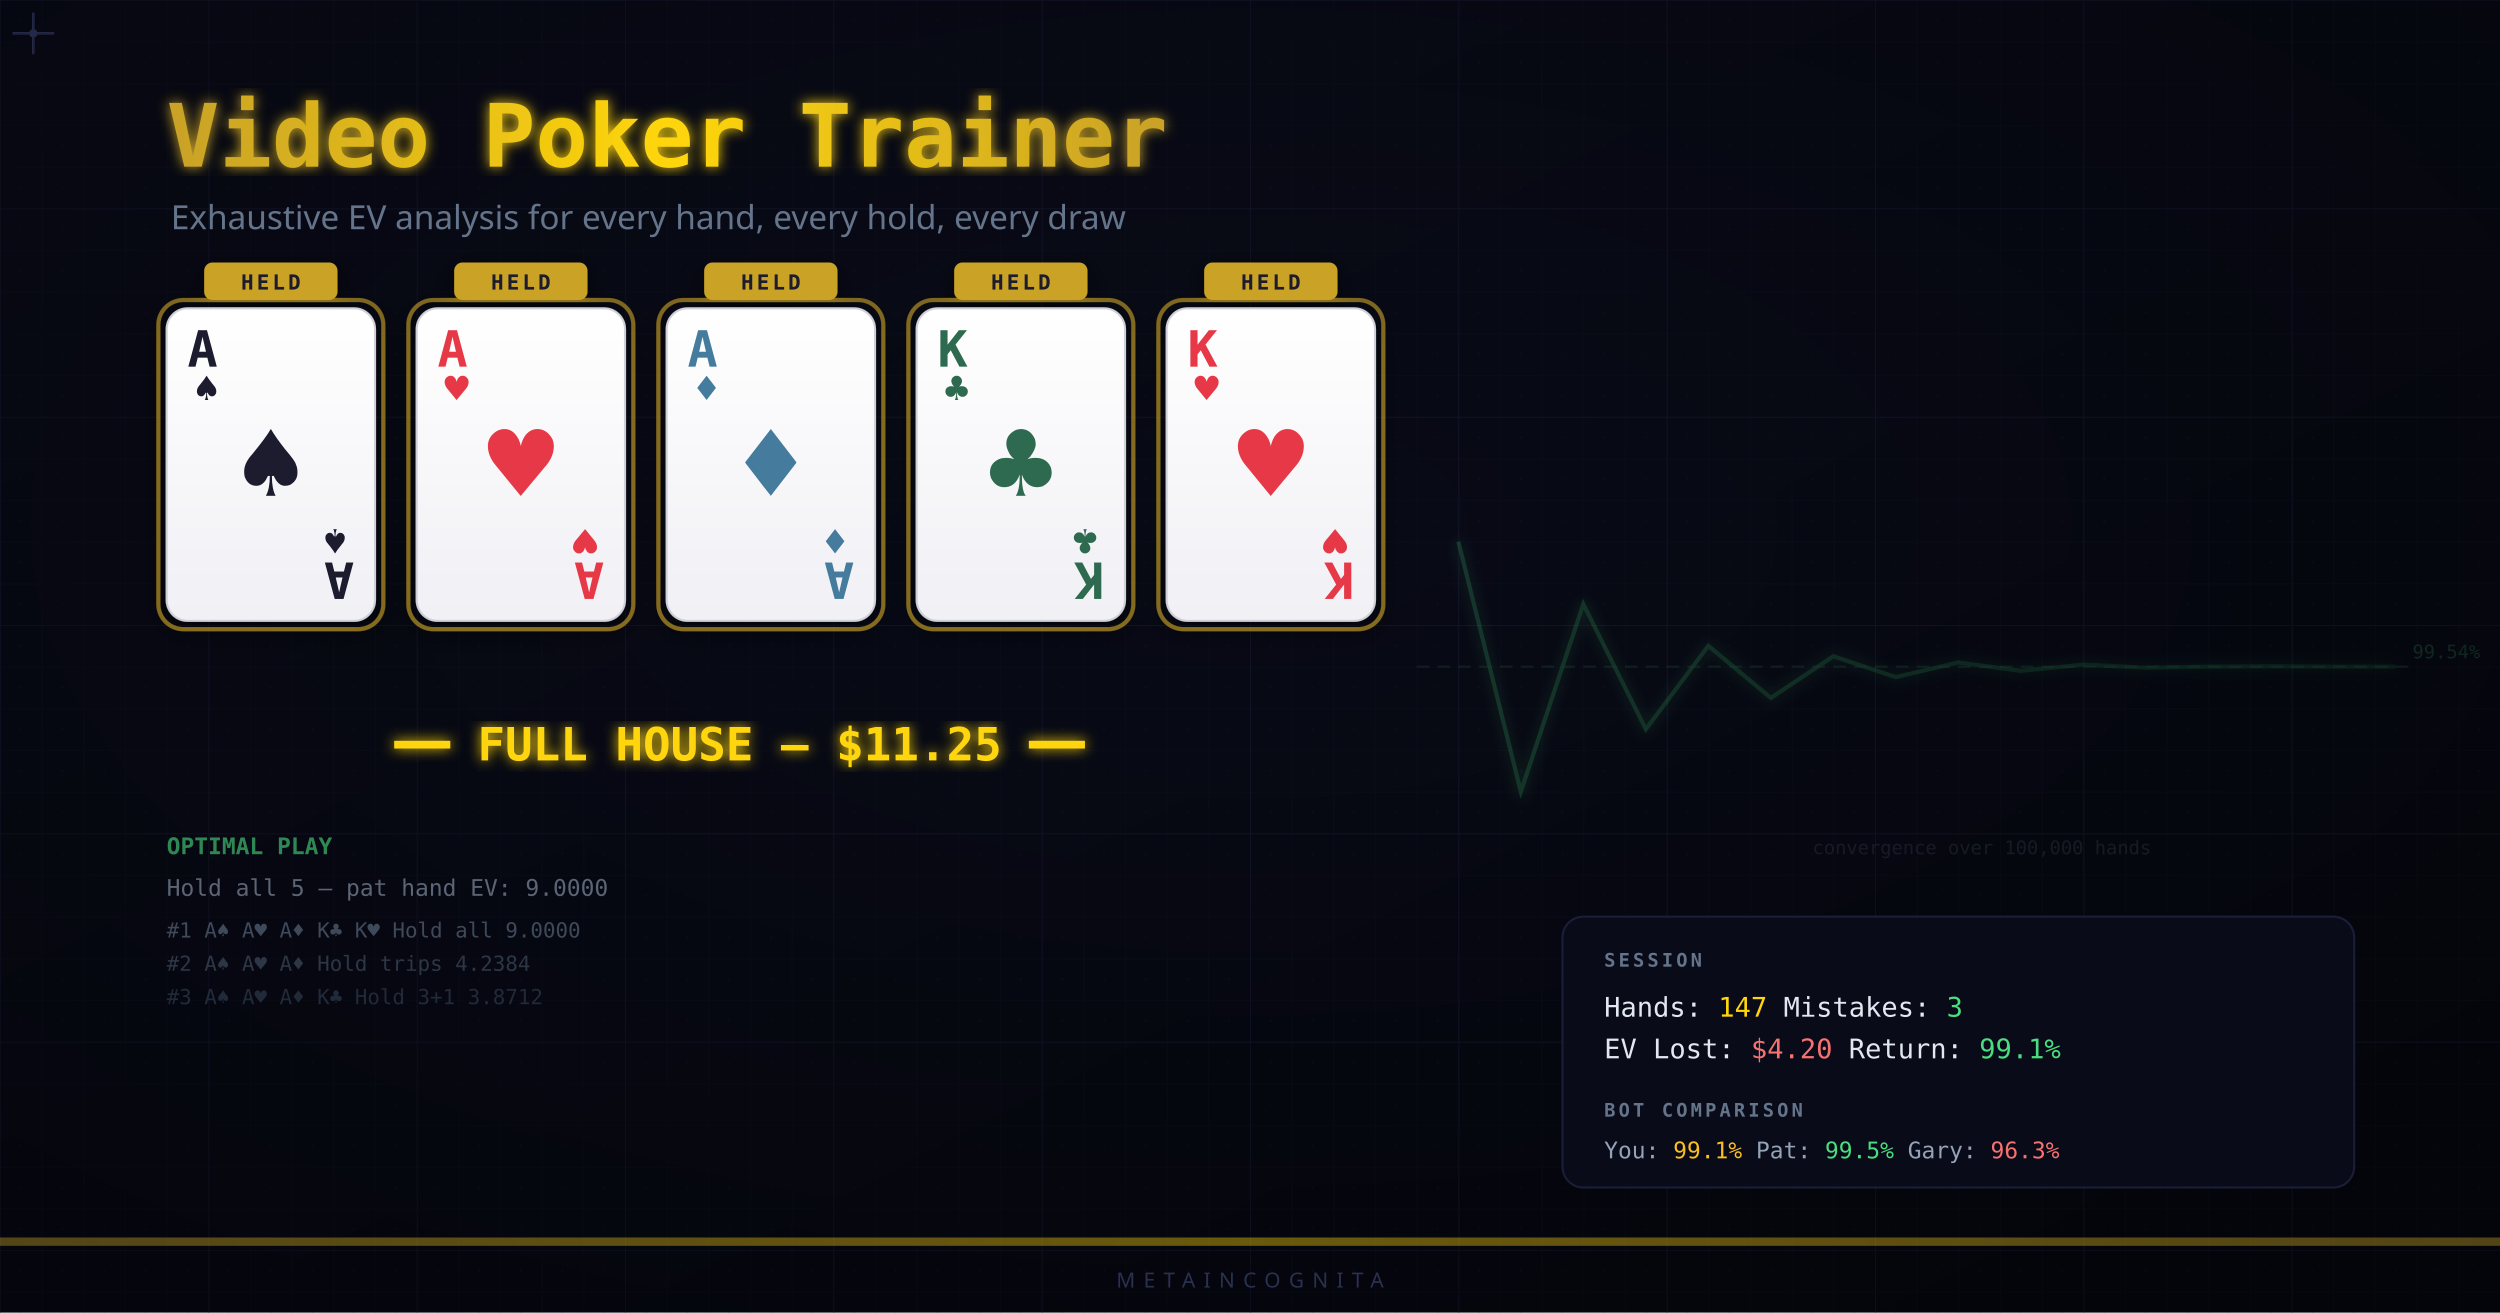
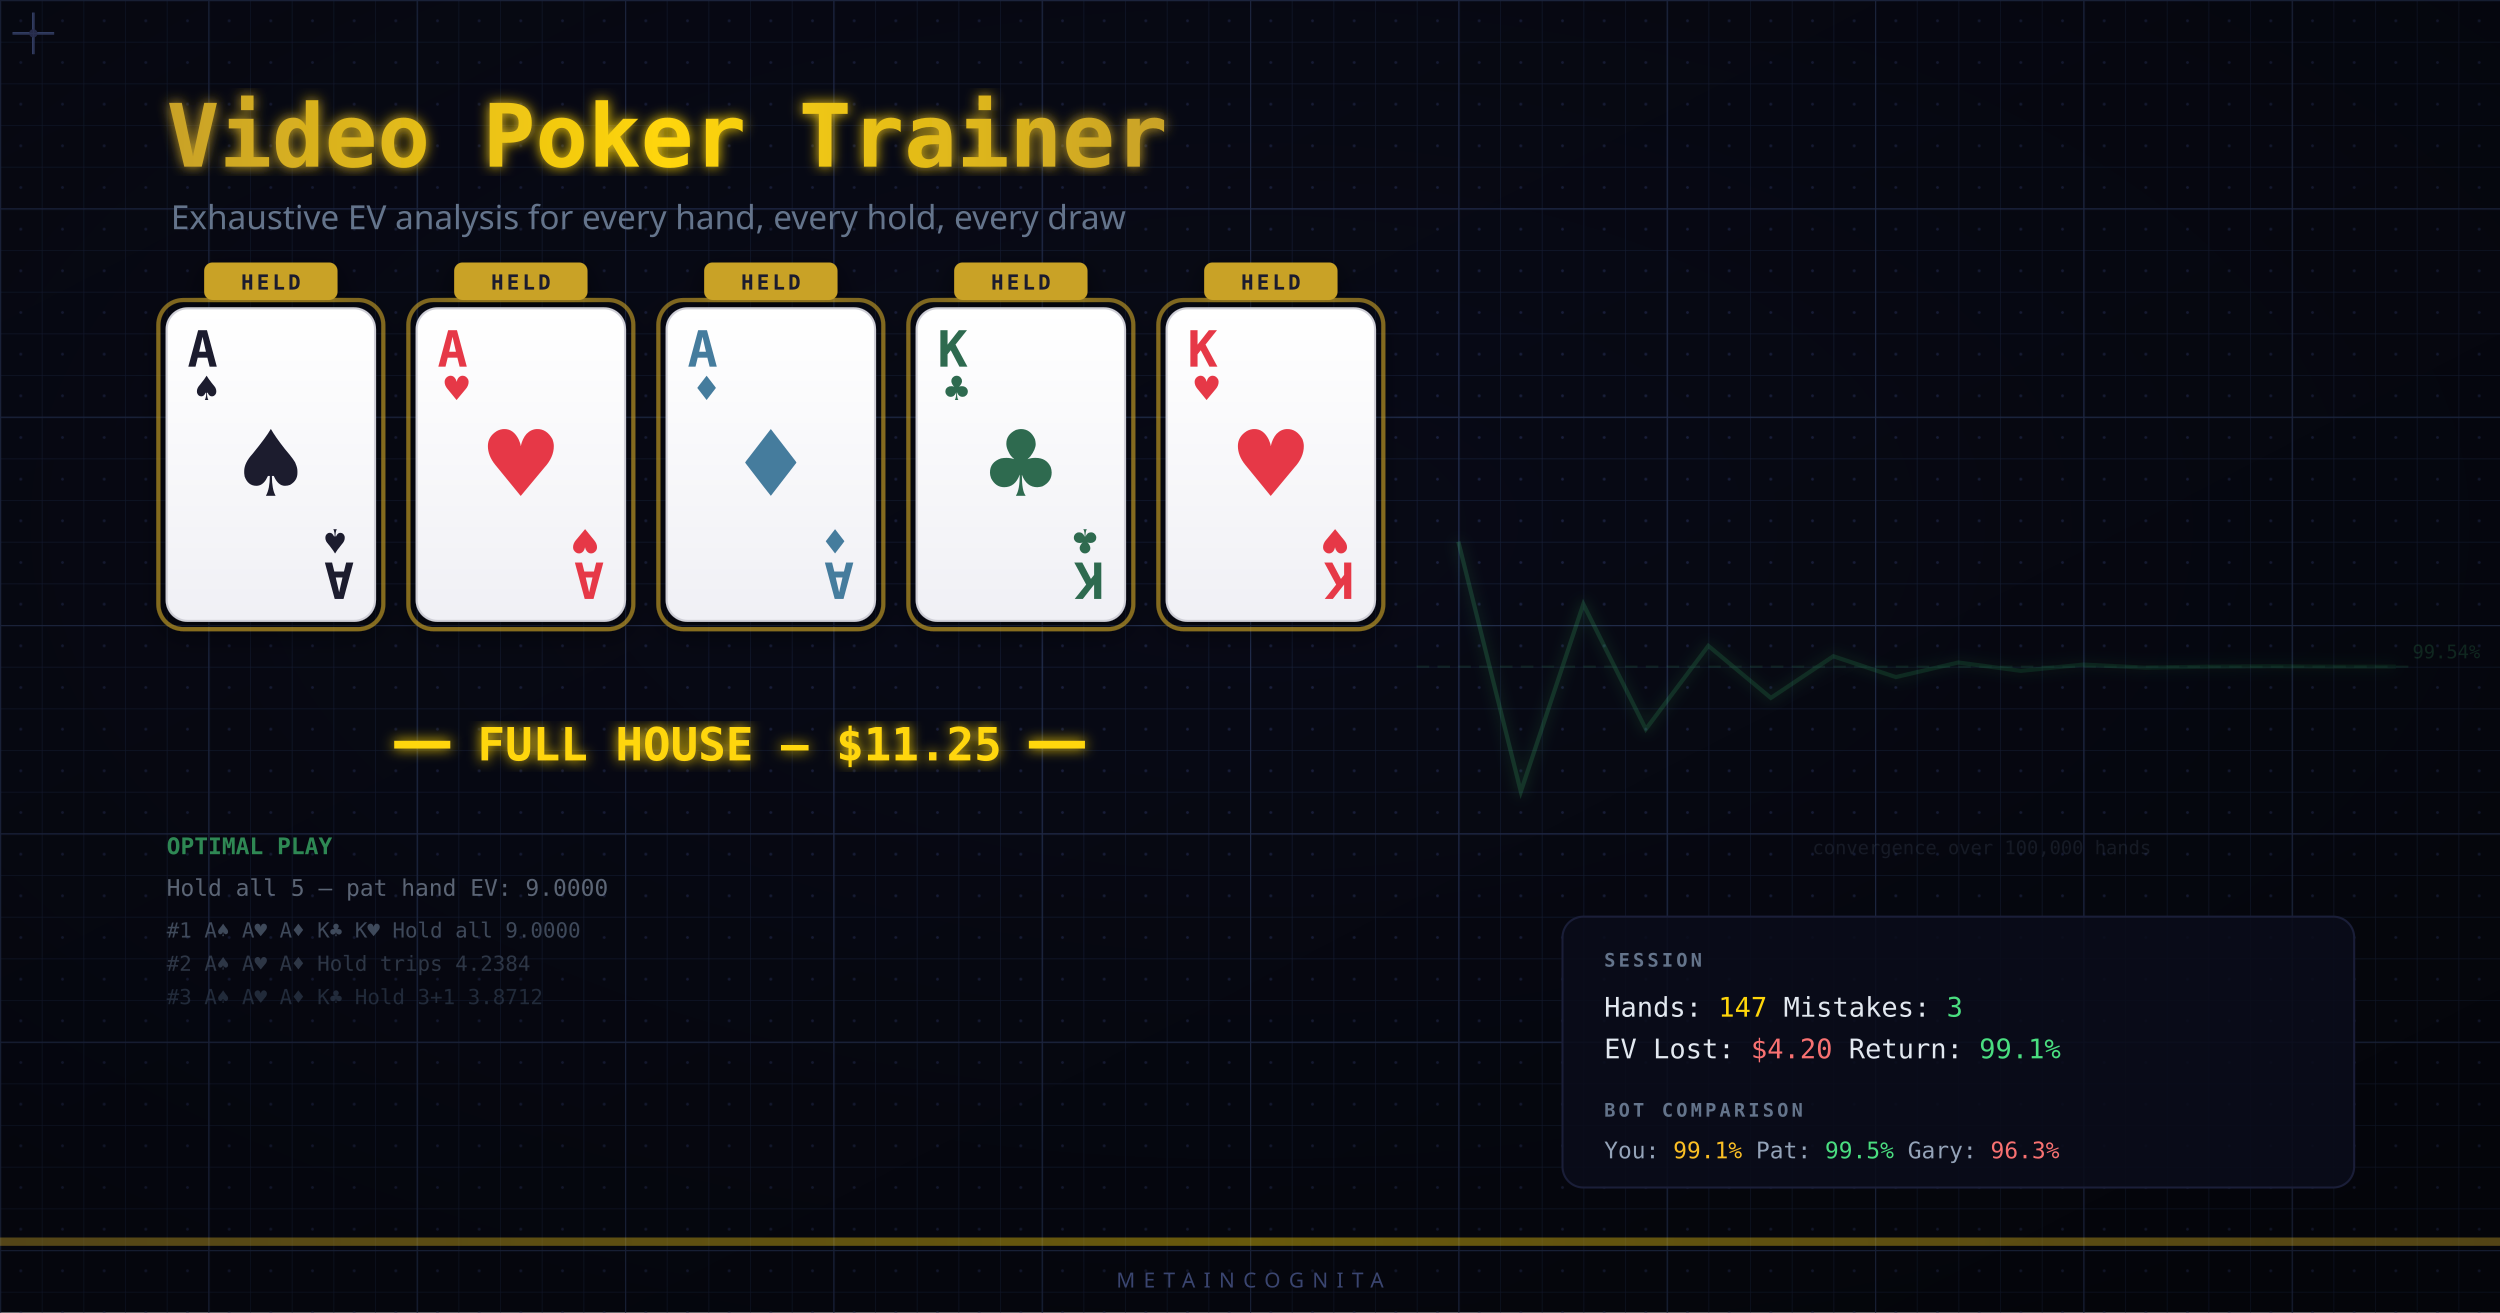
<svg xmlns="http://www.w3.org/2000/svg" viewBox="0 0 1200 630" fill="none">
  <defs>
    <linearGradient id="mc-bg" x1="0%" y1="0%" x2="100%" y2="100%">
      <stop offset="0%" stop-color="#0a0c1a" />
      <stop offset="50%" stop-color="#080a16" />
      <stop offset="100%" stop-color="#060810" />
    </linearGradient>
    <pattern id="mc-grid-fine" width="20" height="20" patternUnits="userSpaceOnUse">
-       <path d="M 20 0 L 0 0 0 20" fill="none" stroke="#141830" stroke-width="0.4" />
+       <path d="M 20 0 L 0 0 0 20" fill="none" stroke="#1e2848" stroke-width="0.6" />
    </pattern>
    <pattern id="mc-grid-major" width="100" height="100" patternUnits="userSpaceOnUse">
-       <path d="M 100 0 L 0 0 0 100" fill="none" stroke="#1a1e38" stroke-width="0.8" />
+       <path d="M 100 0 L 0 0 0 100" fill="none" stroke="#283458" stroke-width="1.2" />
    </pattern>
    <pattern id="mc-dots" width="20" height="20" patternUnits="userSpaceOnUse">
-       <circle cx="10" cy="10" r="0.5" fill="#1e2240" opacity="0.6" />
+       <circle cx="10" cy="10" r="0.7" fill="#2a3460" opacity="0.8" />
    </pattern>
    <radialGradient id="mc-vignette" cx="50%" cy="40%" r="70%">
      <stop offset="0%" stop-color="transparent" />
      <stop offset="100%" stop-color="#000" stop-opacity="0.4" />
    </radialGradient>
    <symbol id="mc-corner" viewBox="0 0 30 30">
-       <path d="M 0 10 L 0 0 L 10 0" fill="none" stroke="#252a48" stroke-width="1.2" />
+       <path d="M 0 10 L 0 0 L 10 0" fill="none" stroke="#354068" stroke-width="1.2" />
      <circle cx="0" cy="0" r="2" fill="#252a48" />
    </symbol>
    <linearGradient id="mc-wordmark-line" x1="0%" y1="0%" x2="100%" y2="0%">
      <stop offset="0%" stop-color="transparent" />
      <stop offset="15%" stop-color="#252a48" />
      <stop offset="85%" stop-color="#252a48" />
      <stop offset="100%" stop-color="transparent" />
    </linearGradient>
    <filter id="glow">
      <feGaussianBlur stdDeviation="3" result="blur" />
      <feMerge>
        <feMergeNode in="blur" />
        <feMergeNode in="SourceGraphic" />
      </feMerge>
    </filter>
    <filter id="cardShadow">
      <feDropShadow dx="0" dy="4" stdDeviation="6" flood-color="#000" flood-opacity="0.5" />
    </filter>
    <linearGradient id="gold" x1="0%" y1="0%" x2="100%" y2="0%">
      <stop offset="0%" stop-color="#c9a227" />
      <stop offset="50%" stop-color="#ffd60a" />
      <stop offset="100%" stop-color="#c9a227" />
    </linearGradient>
    <linearGradient id="chartGrad" x1="0%" y1="0%" x2="100%" y2="0%">
      <stop offset="0%" stop-color="#4ade80" stop-opacity="0.8" />
      <stop offset="100%" stop-color="#22c55e" stop-opacity="0.4" />
    </linearGradient>
    <linearGradient id="cardFace" x1="0%" y1="0%" x2="0%" y2="100%">
      <stop offset="0%" stop-color="#ffffff" />
      <stop offset="100%" stop-color="#f0f0f5" />
    </linearGradient>
  </defs>
  <rect width="1200" height="630" fill="url(#mc-bg)" />
-   <rect width="1200" height="630" fill="url(#mc-grid-fine)" opacity="0.5" />
-   <rect width="1200" height="630" fill="url(#mc-grid-major)" opacity="0.5" />
-   <rect width="1200" height="630" fill="url(#mc-dots)" opacity="0.4" />
+   <rect width="1200" height="630" fill="url(#mc-grid-fine)" opacity="0.75" />
+   <rect width="1200" height="630" fill="url(#mc-grid-major)" opacity="0.8" />
+   <rect width="1200" height="630" fill="url(#mc-dots)" opacity="0.7" />
  <rect width="1200" height="630" fill="url(#mc-vignette)" />
  <use href="#mc-corner" x="16" y="16" width="30" height="30" />
  <use href="#mc-corner" x="1184" y="16" width="30" height="30" transform="scale(-1,1) translate(-1200,0)" />
  <use href="#mc-corner" x="16" y="614" width="30" height="30" transform="scale(1,-1) translate(0,-630)" />
  <use href="#mc-corner" x="1184" y="614" width="30" height="30" transform="scale(-1,-1) translate(-1200,-630)" />
  <line x1="0" y1="600" x2="1200" y2="600" stroke="url(#mc-wordmark-line)" stroke-width="0.5" />
-   <text x="600" y="618" fill="#2a3050" font-family="system-ui, sans-serif" font-size="10" text-anchor="middle" letter-spacing="4" font-weight="300">METAINCOGNITA</text>
+   <text x="600" y="618" fill="#3a4570" font-family="system-ui, sans-serif" font-size="10" text-anchor="middle" letter-spacing="4" font-weight="300">METAINCOGNITA</text>
  <g opacity="0.25" transform="translate(0, 40)">
    <line x1="680" y1="280" x2="1160" y2="280" stroke="#4ade80" stroke-width="1" stroke-dasharray="6 4" opacity="0.4" />
    <polyline points="700,220 730,340 760,250 790,310 820,270 850,295 880,275 910,285 940,278 970,282 1000,279 1030,280.5 1060,280 1090,279.8 1120,280 1150,280" stroke="url(#chartGrad)" stroke-width="2" fill="none" filter="url(#glow)" />
    <text x="1158" y="276" fill="#4ade80" font-family="monospace" font-size="9" opacity="0.6">99.54%</text>
    <text x="870" y="370" fill="#475569" font-family="monospace" font-size="9">convergence over 100,000 hands</text>
  </g>
  <text x="80" y="80" fill="url(#gold)" font-family="'Fira Code', 'SF Mono', monospace" font-size="42" font-weight="700" filter="url(#glow)">
    Video Poker Trainer
  </text>
  <text x="82" y="110" fill="#64748b" font-family="system-ui, sans-serif" font-size="16">
    Exhaustive EV analysis for every hand, every hold, every draw
  </text>
  <g transform="translate(80, 160)" filter="url(#cardShadow)">
    <g transform="translate(0, -12)">
      <rect x="-4" y="-4" width="108" height="158" rx="12" fill="none" stroke="#c9a227" stroke-width="2" opacity="0.6" />
      <rect x="0" y="0" width="100" height="150" rx="10" fill="url(#cardFace)" stroke="#d0d0d8" stroke-width="1" />
      <text x="10" y="28" fill="#1a1a2e" font-family="'Fira Code', monospace" font-size="24" font-weight="700">A</text>
      <text x="12" y="44" fill="#1a1a2e" font-family="serif" font-size="16">♠</text>
      <text x="50" y="90" fill="#1a1a2e" font-family="serif" font-size="44" text-anchor="middle">♠</text>
      <g transform="translate(100, 150) rotate(180)">
        <text x="10" y="28" fill="#1a1a2e" font-family="'Fira Code', monospace" font-size="24" font-weight="700">A</text>
        <text x="12" y="44" fill="#1a1a2e" font-family="serif" font-size="16">♠</text>
      </g>
      <rect x="18" y="-22" width="64" height="18" rx="4" fill="#c9a227" />
      <text x="50" y="-9" fill="#1a1a2e" font-family="'Fira Code', monospace" font-size="10" font-weight="800" text-anchor="middle" letter-spacing="1.5">HELD</text>
    </g>
    <g transform="translate(120, -12)">
      <rect x="-4" y="-4" width="108" height="158" rx="12" fill="none" stroke="#c9a227" stroke-width="2" opacity="0.6" />
      <rect x="0" y="0" width="100" height="150" rx="10" fill="url(#cardFace)" stroke="#d0d0d8" stroke-width="1" />
      <text x="10" y="28" fill="#e63946" font-family="'Fira Code', monospace" font-size="24" font-weight="700">A</text>
      <text x="12" y="44" fill="#e63946" font-family="serif" font-size="16">♥</text>
      <text x="50" y="90" fill="#e63946" font-family="serif" font-size="44" text-anchor="middle">♥</text>
      <g transform="translate(100, 150) rotate(180)">
        <text x="10" y="28" fill="#e63946" font-family="'Fira Code', monospace" font-size="24" font-weight="700">A</text>
        <text x="12" y="44" fill="#e63946" font-family="serif" font-size="16">♥</text>
      </g>
      <rect x="18" y="-22" width="64" height="18" rx="4" fill="#c9a227" />
      <text x="50" y="-9" fill="#1a1a2e" font-family="'Fira Code', monospace" font-size="10" font-weight="800" text-anchor="middle" letter-spacing="1.5">HELD</text>
    </g>
    <g transform="translate(240, -12)">
      <rect x="-4" y="-4" width="108" height="158" rx="12" fill="none" stroke="#c9a227" stroke-width="2" opacity="0.6" />
      <rect x="0" y="0" width="100" height="150" rx="10" fill="url(#cardFace)" stroke="#d0d0d8" stroke-width="1" />
      <text x="10" y="28" fill="#457b9d" font-family="'Fira Code', monospace" font-size="24" font-weight="700">A</text>
      <text x="12" y="44" fill="#457b9d" font-family="serif" font-size="16">♦</text>
      <text x="50" y="90" fill="#457b9d" font-family="serif" font-size="44" text-anchor="middle">♦</text>
      <g transform="translate(100, 150) rotate(180)">
        <text x="10" y="28" fill="#457b9d" font-family="'Fira Code', monospace" font-size="24" font-weight="700">A</text>
        <text x="12" y="44" fill="#457b9d" font-family="serif" font-size="16">♦</text>
      </g>
      <rect x="18" y="-22" width="64" height="18" rx="4" fill="#c9a227" />
      <text x="50" y="-9" fill="#1a1a2e" font-family="'Fira Code', monospace" font-size="10" font-weight="800" text-anchor="middle" letter-spacing="1.5">HELD</text>
    </g>
    <g transform="translate(360, -12)">
      <rect x="-4" y="-4" width="108" height="158" rx="12" fill="none" stroke="#c9a227" stroke-width="2" opacity="0.6" />
      <rect x="0" y="0" width="100" height="150" rx="10" fill="url(#cardFace)" stroke="#d0d0d8" stroke-width="1" />
      <text x="10" y="28" fill="#2d6a4f" font-family="'Fira Code', monospace" font-size="24" font-weight="700">K</text>
      <text x="12" y="44" fill="#2d6a4f" font-family="serif" font-size="16">♣</text>
      <text x="50" y="90" fill="#2d6a4f" font-family="serif" font-size="44" text-anchor="middle">♣</text>
      <g transform="translate(100, 150) rotate(180)">
        <text x="10" y="28" fill="#2d6a4f" font-family="'Fira Code', monospace" font-size="24" font-weight="700">K</text>
        <text x="12" y="44" fill="#2d6a4f" font-family="serif" font-size="16">♣</text>
      </g>
      <rect x="18" y="-22" width="64" height="18" rx="4" fill="#c9a227" />
      <text x="50" y="-9" fill="#1a1a2e" font-family="'Fira Code', monospace" font-size="10" font-weight="800" text-anchor="middle" letter-spacing="1.5">HELD</text>
    </g>
    <g transform="translate(480, -12)">
      <rect x="-4" y="-4" width="108" height="158" rx="12" fill="none" stroke="#c9a227" stroke-width="2" opacity="0.6" />
      <rect x="0" y="0" width="100" height="150" rx="10" fill="url(#cardFace)" stroke="#d0d0d8" stroke-width="1" />
      <text x="10" y="28" fill="#e63946" font-family="'Fira Code', monospace" font-size="24" font-weight="700">K</text>
      <text x="12" y="44" fill="#e63946" font-family="serif" font-size="16">♥</text>
      <text x="50" y="90" fill="#e63946" font-family="serif" font-size="44" text-anchor="middle">♥</text>
      <g transform="translate(100, 150) rotate(180)">
        <text x="10" y="28" fill="#e63946" font-family="'Fira Code', monospace" font-size="24" font-weight="700">K</text>
        <text x="12" y="44" fill="#e63946" font-family="serif" font-size="16">♥</text>
      </g>
      <rect x="18" y="-22" width="64" height="18" rx="4" fill="#c9a227" />
      <text x="50" y="-9" fill="#1a1a2e" font-family="'Fira Code', monospace" font-size="10" font-weight="800" text-anchor="middle" letter-spacing="1.5">HELD</text>
    </g>
  </g>
  <text x="355" y="365" fill="#ffd60a" font-family="'Fira Code', monospace" font-size="22" font-weight="700" text-anchor="middle" filter="url(#glow)">
    ━━  FULL HOUSE — $11.25  ━━
  </text>
  <g transform="translate(80, 410)" opacity="0.6">
    <text x="0" y="0" fill="#4ade80" font-family="'Fira Code', monospace" font-size="11" font-weight="700">OPTIMAL PLAY</text>
    <text x="0" y="20" fill="#94a3b8" font-family="'Fira Code', monospace" font-size="11">Hold all 5 — pat hand  EV: 9.0000</text>
    <text x="0" y="40" fill="#64748b" font-family="'Fira Code', monospace" font-size="10">#1  A♠ A♥ A♦ K♣ K♥  Hold all    9.0000</text>
    <text x="0" y="56" fill="#475569" font-family="'Fira Code', monospace" font-size="10">#2  A♠ A♥ A♦          Hold trips  4.2384</text>
    <text x="0" y="72" fill="#334155" font-family="'Fira Code', monospace" font-size="10">#3  A♠ A♥ A♦ K♣      Hold 3+1    3.8712</text>
  </g>
  <g transform="translate(750, 440)">
    <rect x="0" y="0" width="380" height="130" rx="10" fill="rgba(10, 12, 26, 0.85)" stroke="#1a1e38" stroke-width="1" />
    <text x="20" y="24" fill="#64748b" font-family="'Fira Code', monospace" font-size="9" font-weight="700" letter-spacing="1.5">SESSION</text>
    <text x="20" y="48" fill="#e2e8f0" font-family="'Fira Code', monospace" font-size="13">Hands: <tspan fill="#ffd60a">147</tspan>   Mistakes: <tspan fill="#4ade80">3</tspan>
    </text>
    <text x="20" y="68" fill="#e2e8f0" font-family="'Fira Code', monospace" font-size="13">EV Lost: <tspan fill="#f87171">$4.20</tspan>   Return: <tspan fill="#4ade80">99.1%</tspan>
    </text>
    <text x="20" y="96" fill="#64748b" font-family="'Fira Code', monospace" font-size="9" font-weight="700" letter-spacing="1.5">BOT COMPARISON</text>
    <text x="20" y="116" fill="#94a3b8" font-family="'Fira Code', monospace" font-size="11">You: <tspan fill="#fbbf24">99.1%</tspan>  Pat: <tspan fill="#4ade80">99.5%</tspan>  Gary: <tspan fill="#f87171">96.3%</tspan>
    </text>
  </g>
  <rect x="0" y="594" width="1200" height="4" fill="url(#gold)" opacity="0.4" />
</svg>
